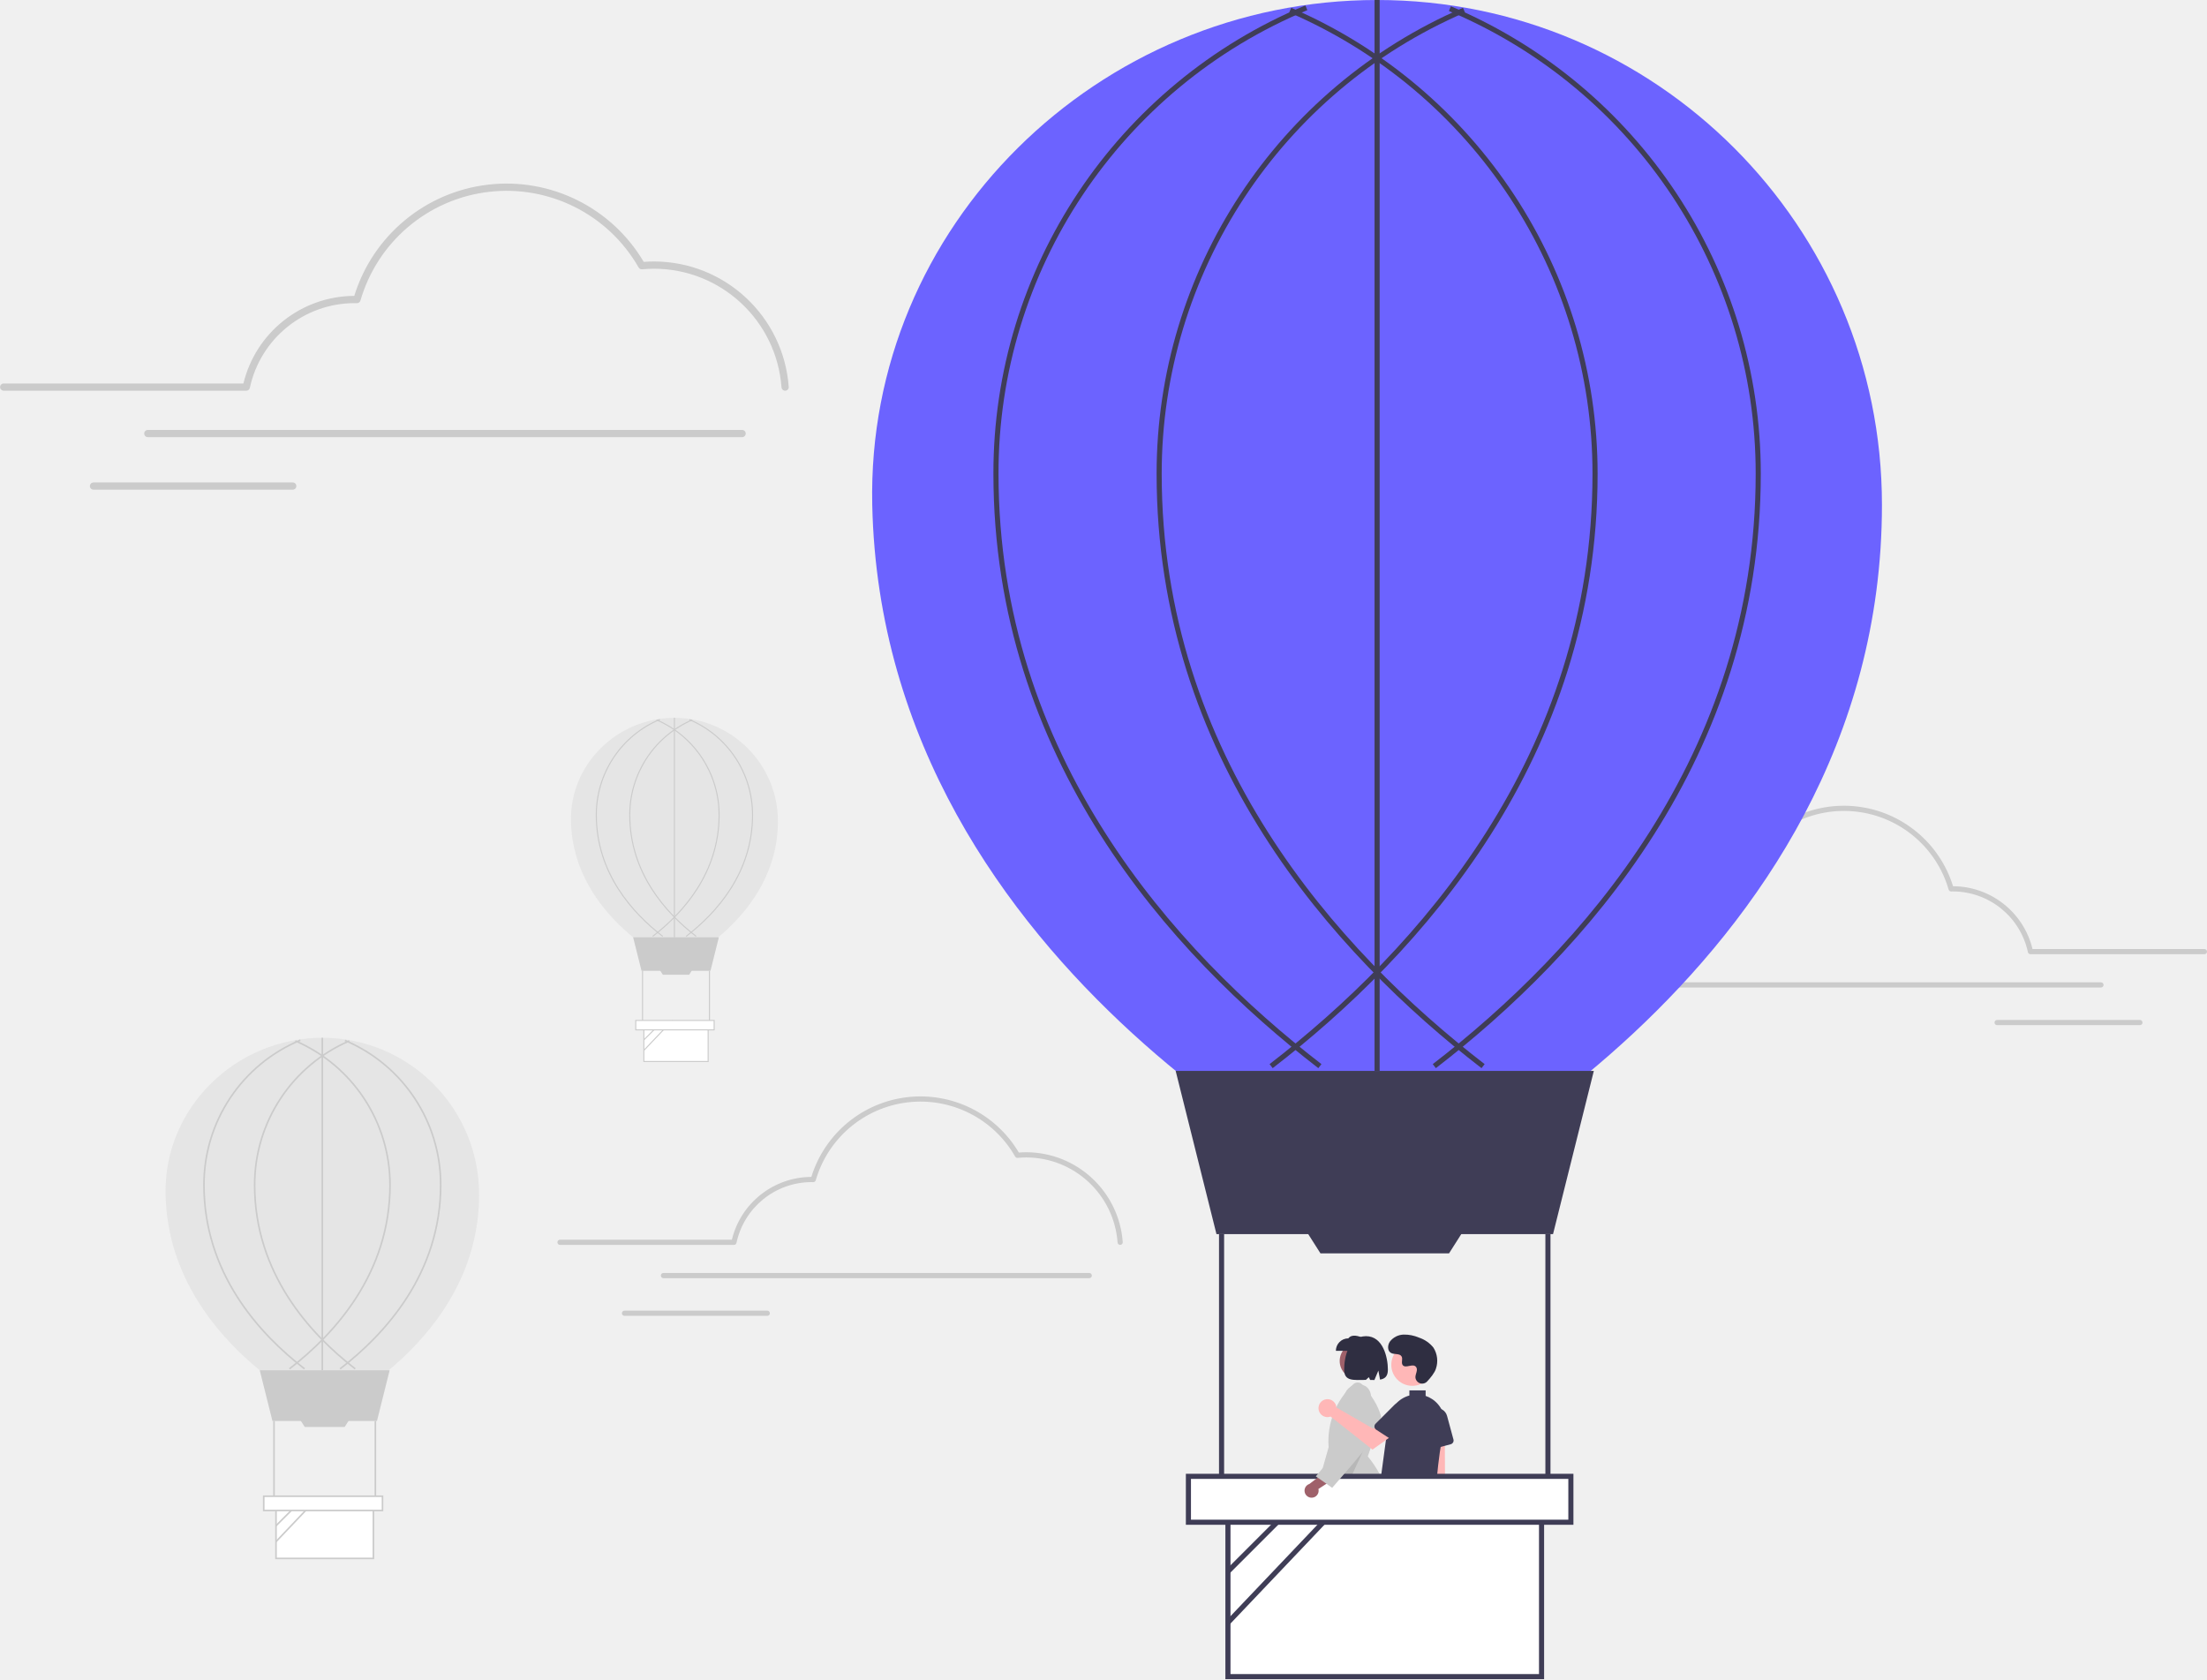
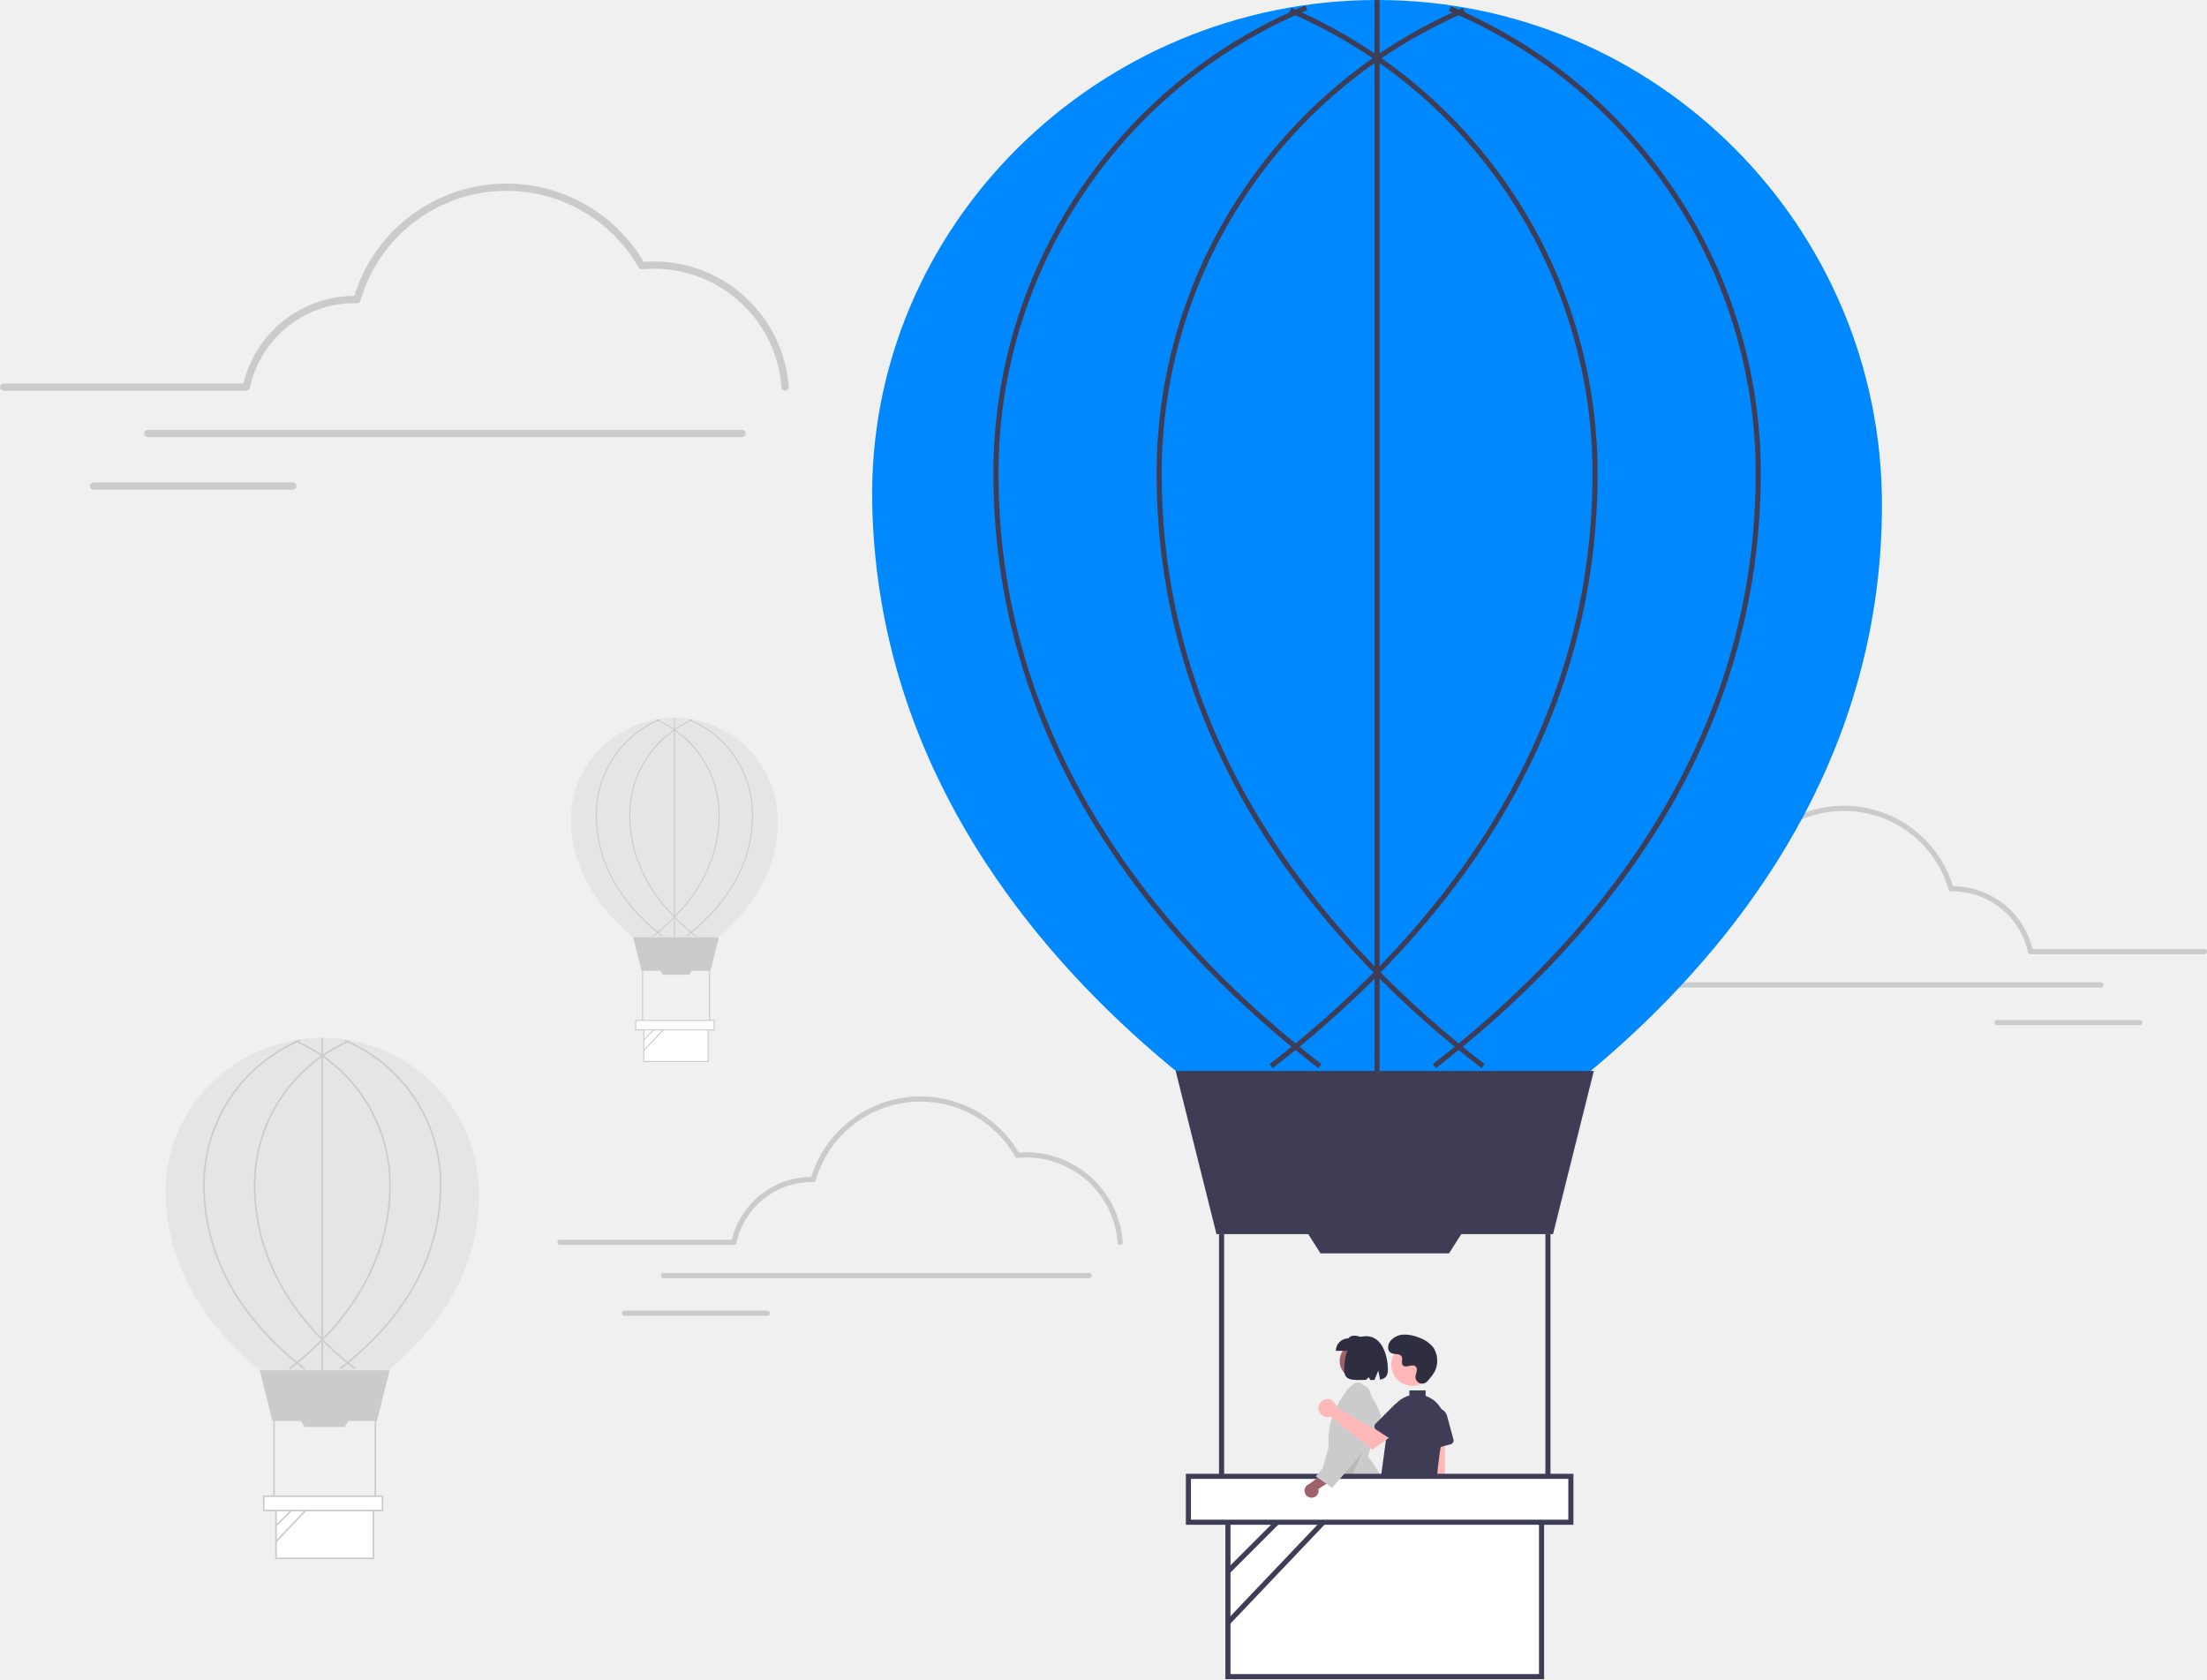
<svg xmlns="http://www.w3.org/2000/svg" data-name="Layer 1" width="865.573" height="658.549" viewBox="0 0 865.573 658.549">
  <path d="M475.131,273.96a1.421,1.421,0,0,1-1.416-1.321,50.211,50.211,0,0,0-49.941-46.526c-1.515,0-3.106.077-4.729.229A1.42,1.42,0,0,1,417.68,225.633a59.662,59.662,0,0,0-109.105,12.976,1.414,1.414,0,0,1-1.397,1.025l-.378-.011c-.197-.007-.393-.014-.591-.014a42.078,42.078,0,0,0-41.004,33.223,1.421,1.421,0,0,1-1.39,1.128H168.634a1.421,1.421,0,0,1,0-2.841H262.678a44.945,44.945,0,0,1,43.482-34.351,62.503,62.503,0,0,1,113.527-13.333c1.397-.109,2.768-.164,4.087-.164a53.062,53.062,0,0,1,52.775,49.169,1.421,1.421,0,0,1-1.318,1.517C475.198,273.959,475.164,273.96,475.131,273.96Z" transform="translate(-167.2136 -120.7253)" fill="#cbcbcb" />
  <path d="M458.227,292.176H225.228a1.421,1.421,0,1,1,0-2.841H458.227a1.421,1.421,0,1,1,0,2.841Z" transform="translate(-167.2136 -120.7253)" fill="#cbcbcb" />
  <path d="M282.057,312.777H203.917a1.421,1.421,0,1,1,0-2.841h78.14a1.421,1.421,0,0,1,0,2.841Z" transform="translate(-167.2136 -120.7253)" fill="#cbcbcb" />
  <path d="M355.114,589.211c0,57.76-60.554,85.397-60.554,85.397s-61.176-27.638-62.418-85.397c-.73-33.95,27.528-61.486,61.486-61.486A61.486,61.486,0,0,1,355.114,589.211Z" transform="translate(-167.2136 -120.7253)" fill="#e5e5e5" />
  <polygon points="147.842 557.299 106.851 557.299 101.882 537.425 152.81 537.425 147.842 557.299" fill="#cbcbcb" />
  <rect x="108.248" y="591.288" width="38.196" height="19.905" fill="#fff" />
  <path d="M313.968,732.228h-38.817v-20.526h38.817Zm-38.196-.621h37.575V712.323H275.772Z" transform="translate(-167.2136 -120.7253)" fill="#cbcbcb" />
  <polygon points="135.176 559.643 119.517 559.643 117.72 556.819 136.973 556.819 135.176 559.643" fill="#cbcbcb" />
  <rect x="107.161" y="557.299" width="0.621" height="30.432" fill="#cbcbcb" />
  <rect x="146.91" y="557.299" width="0.621" height="30.432" fill="#cbcbcb" />
  <path d="M300.785,657.814l-.379-.492c17.942-13.836,39.33-37.54,39.33-71.89a61.092,61.092,0,0,0-37.363-56.368l.242-.572a61.712,61.712,0,0,1,37.742,56.94C340.357,620.034,318.838,643.892,300.785,657.814Z" transform="translate(-167.2136 -120.7253)" fill="#cbcbcb" />
  <path d="M280.911,657.814l-.379-.492c17.942-13.836,39.33-37.54,39.33-71.89A61.164,61.164,0,0,0,282.924,529.245l.246-.57A61.784,61.784,0,0,1,320.483,585.432C320.483,620.034,298.963,643.892,280.911,657.814Z" transform="translate(-167.2136 -120.7253)" fill="#cbcbcb" />
  <path d="M306.345,657.814c-18.053-13.921-39.572-37.78-39.572-72.382a61.784,61.784,0,0,1,37.313-56.757l.246.57a61.164,61.164,0,0,0-36.938,56.186c0,34.35,21.388,58.054,39.33,71.89Z" transform="translate(-167.2136 -120.7253)" fill="#cbcbcb" />
  <path d="M286.471,657.814c-18.053-13.921-39.572-37.779-39.572-72.382a61.669,61.669,0,0,1,37.995-57.046l.239.573a61.049,61.049,0,0,0-37.613,56.473c0,34.35,21.388,58.054,39.33,71.89Z" transform="translate(-167.2136 -120.7253)" fill="#cbcbcb" />
  <rect x="126.104" y="407" width="0.621" height="130.425" fill="#cbcbcb" />
  <line x1="108.248" y1="598.383" x2="119.637" y2="586.994" fill="#fff" />
  <rect x="273.103" y="713.103" width="16.106" height="0.621" transform="translate(-589.3246 287.0362) rotate(-45)" fill="#cbcbcb" />
  <line x1="108.248" y1="604.603" x2="125.18" y2="586.8" fill="#fff" />
  <rect x="271.643" y="716.117" width="24.569" height="0.621" transform="translate(-598.1279 307.8066) rotate(-46.44446)" fill="#cbcbcb" />
  <rect x="103.435" y="586.8" width="46.58" height="5.59" fill="#fff" />
  <path d="M317.539,713.426H270.338v-6.211h47.201Zm-46.58-.621H316.918V707.836H270.959Z" transform="translate(-167.2136 -120.7253)" fill="#cbcbcb" />
  <path d="M472.304,442.831c0,38.124-39.969,56.366-39.969,56.366s-40.379-18.242-41.198-56.366c-.482-22.408,18.17-40.583,40.583-40.583A40.583,40.583,0,0,1,472.304,442.831Z" transform="translate(-167.2136 -120.7253)" fill="#e5e5e5" />
  <polygon points="278.65 380.726 251.594 380.726 248.315 367.608 281.93 367.608 278.65 380.726" fill="#cbcbcb" />
  <rect x="252.517" y="403.16" width="25.211" height="13.138" fill="#fff" />
  <path d="M445.146,537.228H419.525v-13.548H445.146Zm-25.211-.41h24.801V524.09h-24.801Z" transform="translate(-167.2136 -120.7253)" fill="#cbcbcb" />
  <polygon points="270.29 382.273 259.954 382.273 258.768 380.409 271.476 380.409 270.29 382.273" fill="#cbcbcb" />
  <rect x="251.799" y="380.726" width="0.41" height="20.087" fill="#cbcbcb" />
  <rect x="278.035" y="380.726" width="0.41" height="20.087" fill="#cbcbcb" />
  <path d="M436.445,488.111l-.25-.325c11.843-9.133,25.96-24.778,25.96-47.451a40.323,40.323,0,0,0-24.661-37.205l.16-.378a40.732,40.732,0,0,1,24.912,37.583C462.564,463.175,448.36,478.923,436.445,488.111Z" transform="translate(-167.2136 -120.7253)" fill="#cbcbcb" />
  <path d="M423.327,488.112l-.25-.325c11.843-9.133,25.96-24.778,25.96-47.451a40.371,40.371,0,0,0-24.381-37.085l.163-.376a40.78,40.78,0,0,1,24.628,37.462C449.446,463.175,435.242,478.923,423.327,488.112Z" transform="translate(-167.2136 -120.7253)" fill="#cbcbcb" />
  <path d="M440.115,488.111c-11.915-9.189-26.119-24.936-26.119-47.775A40.78,40.78,0,0,1,438.624,402.874l.163.376a40.371,40.371,0,0,0-24.381,37.086c0,22.672,14.117,38.318,25.96,47.451Z" transform="translate(-167.2136 -120.7253)" fill="#cbcbcb" />
  <path d="M426.997,488.111c-11.916-9.189-26.119-24.936-26.119-47.775a40.704,40.704,0,0,1,25.078-37.653l.158.378a40.295,40.295,0,0,0-24.826,37.275c0,22.673,14.117,38.318,25.96,47.451Z" transform="translate(-167.2136 -120.7253)" fill="#cbcbcb" />
  <rect x="264.302" y="281.522" width="0.41" height="86.086" fill="#cbcbcb" />
  <line x1="252.517" y1="407.843" x2="260.034" y2="400.326" fill="#fff" />
  <rect x="418.174" y="524.605" width="10.631" height="0.41" transform="translate(-414.2732 332.4398) rotate(-45)" fill="#cbcbcb" />
  <line x1="252.517" y1="411.949" x2="263.692" y2="400.198" fill="#fff" />
  <rect x="417.21" y="526.594" width="16.217" height="0.41" transform="translate(-416.7387 351.3098) rotate(-46.44446)" fill="#cbcbcb" />
  <rect x="249.34" y="400.198" width="30.745" height="3.689" fill="#fff" />
  <path d="M447.503,524.818h-31.155v-4.099h31.155Zm-30.745-.41h30.335v-3.279H416.758Z" transform="translate(-167.2136 -120.7253)" fill="#cbcbcb" />
  <path d="M812.075,494.953a1.018,1.018,0,0,0,1.015-.947,35.991,35.991,0,0,1,35.797-33.349c1.086,0,2.226.055,3.39.164a1.018,1.018,0,0,0,.979-.508,42.765,42.765,0,0,1,78.205,9.301,1.014,1.014,0,0,0,1.001.735l.271-.008c.141-.005.282-.01.424-.01a30.161,30.161,0,0,1,29.391,23.814,1.018,1.018,0,0,0,.996.808h68.224a1.018,1.018,0,1,0,0-2.037H964.359a32.216,32.216,0,0,0-31.168-24.622,44.801,44.801,0,0,0-81.375-9.557c-1.002-.078-1.984-.117-2.929-.117a38.034,38.034,0,0,0-37.829,35.243,1.018,1.018,0,0,0,.945,1.087C812.027,494.952,812.051,494.953,812.075,494.953Z" transform="translate(-167.2136 -120.7253)" fill="#cbcbcb" />
  <path d="M824.192,508.01H991.202a1.018,1.018,0,1,0,0-2.037H824.192a1.018,1.018,0,0,0,0,2.037Z" transform="translate(-167.2136 -120.7253)" fill="#cbcbcb" />
  <path d="M950.468,522.777h56.01a1.018,1.018,0,0,0,0-2.037H950.468a1.018,1.018,0,1,0,0,2.037Z" transform="translate(-167.2136 -120.7253)" fill="#cbcbcb" />
  <polygon points="522.992 647.768 519.639 647.768 518.044 634.839 522.992 634.839 522.992 647.768" fill="#9f616a" />
  <path d="M691.06,771.743H680.251v-.137a4.212,4.212,0,0,1,4.207-4.207h6.602Z" transform="translate(-167.2136 -120.7253)" fill="#2f2e41" />
  <polygon points="566.219 641.416 563.345 643.143 555.319 632.881 559.56 630.333 566.219 641.416" fill="#9f616a" />
  <path d="M726.574,770.053l-.07-.117a4.212,4.212,0,0,1,1.439-5.773l5.659-3.4,2.237,3.723Z" transform="translate(-167.2136 -120.7253)" fill="#2f2e41" />
  <path d="M691.077,765.825l-.058-0a45.014,45.014,0,0,1-4.88-.281c-.618-.061-1.288-.127-2.095-.193l-.028-.005c-.551-.164-.566-5.329-.333-23.011.12-9.056.255-19.321.094-25.858l-.002-.064.049-.042a24.575,24.575,0,0,1,21.623-5.49l.059.012.031.052c3.295,5.574,8.269,13.604,13.079,21.369,11.043,17.825,14.201,23.068,13.855,23.463l-.042.032c-.754.377-1.32.667-1.802.914a59.406,59.406,0,0,1-5.863,2.645l-.089.036-.065-.071c-11.205-12.278-20.529-25.993-26.297-38.672-.674,4.328-1.492,9.981-2.356,15.952-2.485,17.173-4.165,28.481-4.841,29.169Z" transform="translate(-167.2136 -120.7253)" fill="#2f2e41" />
  <path d="M694.096,717.798a58.692,58.692,0,0,1,19.626,3.286,44.673,44.673,0,0,0-10.015-29.125l-.049-.059.025-.073c1.76-5.086,3.579-10.342,5.205-15.573l-.025-.088c-1.14-4.053-3.587-8.149-7.481-12.522a2.396,2.396,0,0,0-3.271-.166,30.476,30.476,0,0,0-9.821,24.81l.003.026-.008.025c-3.049,10.33-4.156,15.635-5.132,20.316-.712,3.415-1.329,6.372-2.567,10.596A63.622,63.622,0,0,1,694.096,717.798Z" transform="translate(-167.2136 -120.7253)" fill="#cbcbcb" />
  <polygon points="536.719 564.419 526.8 586.013 521.133 580.277 536.719 564.419" opacity="0.1" />
  <circle cx="532.478" cy="533.759" r="7.057" fill="#9f616a" />
  <path d="M691.135,650.498h11.206V645.614c-2.459-.977-4.866-1.808-6.321,0a4.884,4.884,0,0,0-4.884,4.884Z" transform="translate(-167.2136 -120.7253)" fill="#2f2e41" />
  <path d="M702.961,644.752c6.699,0,8.574,8.397,8.574,13.134,0,2.642-1.195,3.587-3.072,3.906l-.663-3.536-1.553,3.688c-.527.003-1.081-.008-1.656-.018l-.527-1.084-1.174,1.065c-4.702.007-8.503.692-8.503-4.021C694.387,653.149,696.032,644.752,702.961,644.752Z" transform="translate(-167.2136 -120.7253)" fill="#2f2e41" />
-   <path d="M905.304,318.725c0,186-195,275-195,275s-197-89-201-275c-2.351-109.327,88.648-198,198-198S905.304,209.373,905.304,318.725Z" transform="translate(-167.2136 -120.7253)" fill="#6c63ff" />
+   <path d="M905.304,318.725c0,186-195,275-195,275s-197-89-201-275c-2.351-109.327,88.648-198,198-198S905.304,209.373,905.304,318.725Z" transform="translate(-167.2136 -120.7253)" fill="#0088ff" />
  <polygon points="547.274 646.307 543.163 646.307 541.208 630.453 547.274 630.453 547.274 646.307" fill="#ffb7b7" />
  <path d="M540.227,645.132h7.927a0,0,0,0,1,0,0v4.991a0,0,0,0,1,0,0h-12.918a0,0,0,0,1,0,0v0A4.991,4.991,0,0,1,540.227,645.132Z" fill="#2f2e41" />
  <polygon points="562.696 646.307 558.586 646.307 556.63 630.453 562.697 630.453 562.696 646.307" fill="#ffb7b7" />
  <path d="M555.65,645.132h7.927a0,0,0,0,1,0,0v4.991a0,0,0,0,1,0,0h-12.918a0,0,0,0,1,0,0v0A4.991,4.991,0,0,1,555.65,645.132Z" fill="#2f2e41" />
  <path d="M729.407,719.814a3.602,3.602,0,0,1-.691-5.479l-2.706-38.407,7.796.756.214,37.612a3.621,3.621,0,0,1-4.612,5.518Z" transform="translate(-167.2136 -120.7253)" fill="#ffb7b7" />
  <path d="M714.293,759.045l-4.525-.216a1.508,1.508,0,0,1-1.437-1.496l-.316-45.783a1.509,1.509,0,0,1,1.725-1.504l18.102,2.628a1.5,1.5,0,0,1,1.292,1.482l2.328,42.422a1.509,1.509,0,0,1-1.509,1.52h-4.878a1.502,1.502,0,0,1-1.49-1.274s-3.685-31.821-4.191-31.802c-.509.009-3.533,32.695-3.533,32.695a1.514,1.514,0,0,1-1.498,1.33Q714.329,759.047,714.293,759.045Z" transform="translate(-167.2136 -120.7253)" fill="#2f2e41" />
  <path d="M727.774,688.833a1.503,1.503,0,0,1-.623-1.14l-.571-10.352a4.157,4.157,0,0,1,8.162-1.317l2.509,9.255a1.51,1.51,0,0,1-1.061,1.851l-7.138,1.935A1.503,1.503,0,0,1,727.774,688.833Z" transform="translate(-167.2136 -120.7253)" fill="#3f3d56" />
  <circle cx="553.893" cy="535.271" r="8.234" fill="#ffb7b7" />
  <path d="M726.934,662.511a2.66,2.66,0,0,1-4.589-1.478,2.701,2.701,0,0,1,.003-.522c.103-.99.675-1.889.538-2.935a1.539,1.539,0,0,0-.282-.72c-1.224-1.639-4.098.733-5.253-.751-.708-.91.124-2.343-.419-3.36-.717-1.342-2.843-.68-4.175-1.415-1.483-.818-1.394-3.093-.418-4.477a7.042,7.042,0,0,1,5.339-2.718,14.32,14.32,0,0,1,6.032,1.177,12.055,12.055,0,0,1,5.7,3.952,9.648,9.648,0,0,1,.975,8.215C729.887,659.143,728.188,661.175,726.934,662.511Z" transform="translate(-167.2136 -120.7253)" fill="#2f2e41" />
  <path d="M729.326,669.731q-.215-.154-.438-.303a10.849,10.849,0,0,0-2.547-1.249v-2.164h-6.37v2.007a11.171,11.171,0,0,0-8.101,9.282L707.533,709.508a1.501,1.501,0,0,0,.312,1.14,1.482,1.482,0,0,0,1.024.561,22.773,22.773,0,0,1,8.609,2.949,12.782,12.782,0,0,0,6.271,1.601,15.117,15.117,0,0,0,5.105-.909,1.497,1.497,0,0,0,.978-1.343c.156-3.466,1.07-21.304,3.729-32.185A11.123,11.123,0,0,0,729.326,669.731Z" transform="translate(-167.2136 -120.7253)" fill="#3f3d56" />
  <polygon points="609.091 484 477.091 484 461.091 420 625.091 420 609.091 484" fill="#3f3d56" />
  <rect x="481.591" y="593.451" width="123" height="64.099" fill="#fff" />
  <path d="M772.804,779.275h-125V713.176h125Zm-123-2h121V715.176h-121Z" transform="translate(-167.2136 -120.7253)" fill="#3f3d56" />
  <polygon points="568.304 491.547 517.878 491.547 512.091 482.453 574.091 482.453 568.304 491.547" fill="#3f3d56" />
  <rect x="478.091" y="484" width="2" height="98" fill="#3f3d56" />
  <rect x="606.091" y="484" width="2" height="98" fill="#3f3d56" />
  <path d="M730.352,539.641l-1.221-1.584C786.909,493.501,855.783,417.169,855.783,306.554A196.73,196.73,0,0,0,735.464,125.035l.779-1.842A198.726,198.726,0,0,1,857.783,306.554C857.783,417.982,788.485,494.811,730.352,539.641Z" transform="translate(-167.2136 -120.7253)" fill="#3f3d56" />
  <path d="M666.351,539.642l-1.221-1.584C722.908,493.502,791.783,417.17,791.783,306.554a196.962,196.962,0,0,0-118.949-180.934l.793-1.836A198.961,198.961,0,0,1,793.783,306.554C793.783,417.982,724.485,494.812,666.351,539.642Z" transform="translate(-167.2136 -120.7253)" fill="#3f3d56" />
  <path d="M748.257,539.641C690.124,494.811,620.826,417.982,620.826,306.554a198.96,198.96,0,0,1,120.158-182.77l.793,1.836A196.962,196.962,0,0,0,622.826,306.554c0,110.615,68.874,186.947,126.653,231.503Z" transform="translate(-167.2136 -120.7253)" fill="#3f3d56" />
  <path d="M684.257,539.641C626.124,494.811,556.826,417.983,556.826,306.554a198.588,198.588,0,0,1,122.352-183.702l.771,1.846A196.593,196.593,0,0,0,558.826,306.554c0,110.616,68.875,186.948,126.653,231.503Z" transform="translate(-167.2136 -120.7253)" fill="#3f3d56" />
  <rect x="539.091" width="2" height="420" fill="#3f3d56" />
  <line x1="481.591" y1="616.299" x2="518.265" y2="579.625" fill="#fff" />
  <rect x="641.209" y="717.688" width="51.865" height="2" transform="translate(-480.0012 561.5136) rotate(-45)" fill="#3f3d56" />
  <line x1="481.591" y1="636.331" x2="536.114" y2="579" fill="#fff" />
  <rect x="636.507" y="727.391" width="79.118" height="2" transform="translate(-484.8654 595.7121) rotate(-46.44446)" fill="#3f3d56" />
  <rect x="466.091" y="579" width="150" height="18" fill="#fff" />
  <path d="M784.304,718.725h-152v-20h152Zm-150-2h148v-16h-148Z" transform="translate(-167.2136 -120.7253)" fill="#3f3d56" />
  <path d="M681.819,708.097a2.749,2.749,0,0,0,2.476-3.412l8.173-5.355-4.661-2.014-7.046,5.394a2.764,2.764,0,0,0,1.059,5.387Z" transform="translate(-167.2136 -120.7253)" fill="#9f616a" />
  <path d="M689.683,704.24l-.103-.073c-1.945-1.432-4.104-2.912-6.193-4.344l-.125-.086.099-.116c4.457-5.215,8.919-10.662,13.235-15.931l-.008-.019.041-.021.017-.021.009.008.026-.013-.118.009-1.33-10.432a6.687,6.687,0,0,1,.143-7.165,5.675,5.675,0,0,1,7.384-1.686,4.845,4.845,0,0,1,2.128,3.618,4.37,4.37,0,0,1-1.158,3.578,150.475,150.475,0,0,1,.608,15.228l0.0.048-.03.039c-4.601,5.845-9.655,11.659-14.542,17.282Z" transform="translate(-167.2136 -120.7253)" fill="#cbcbcb" />
  <path d="M691.267,672.174a3.528,3.528,0,0,1,.08.55L705.749,681.033l3.501-2.015,3.732,4.886-7.489,5.338-16.431-12.962a3.519,3.519,0,1,1,2.205-4.104Z" transform="translate(-167.2136 -120.7253)" fill="#ffb7b7" />
  <path d="M706.263,680.326a1.503,1.503,0,0,1,.434-1.225l7.33-7.332a4.157,4.157,0,0,1,6.426,5.202l-5.22,8.044a1.51,1.51,0,0,1-2.087.444l-6.204-4.026A1.503,1.503,0,0,1,706.263,680.326Z" transform="translate(-167.2136 -120.7253)" fill="#3f3d56" />
  <path d="M606.534,608.953a1.018,1.018,0,0,1-1.015-.947,35.991,35.991,0,0,0-35.797-33.349c-1.086,0-2.226.055-3.39.164a1.018,1.018,0,0,1-.979-.508,42.765,42.765,0,0,0-78.205,9.301,1.014,1.014,0,0,1-1.001.735l-.271-.008c-.141-.005-.282-.01-.424-.01a30.161,30.161,0,0,0-29.391,23.814,1.018,1.018,0,0,1-.996.808H386.841a1.018,1.018,0,1,1,0-2.037h67.409a32.216,32.216,0,0,1,31.168-24.622,44.801,44.801,0,0,1,81.375-9.557c1.002-.078,1.984-.117,2.929-.117a38.034,38.034,0,0,1,37.829,35.243,1.018,1.018,0,0,1-.945,1.087C606.582,608.952,606.558,608.953,606.534,608.953Z" transform="translate(-167.2136 -120.7253)" fill="#cbcbcb" />
  <path d="M594.417,622.01H427.407a1.018,1.018,0,1,1,0-2.037H594.417a1.018,1.018,0,1,1,0,2.037Z" transform="translate(-167.2136 -120.7253)" fill="#cbcbcb" />
  <path d="M468.141,636.777H412.131a1.018,1.018,0,1,1,0-2.037h56.01a1.018,1.018,0,1,1,0,2.037Z" transform="translate(-167.2136 -120.7253)" fill="#cbcbcb" />
</svg>
